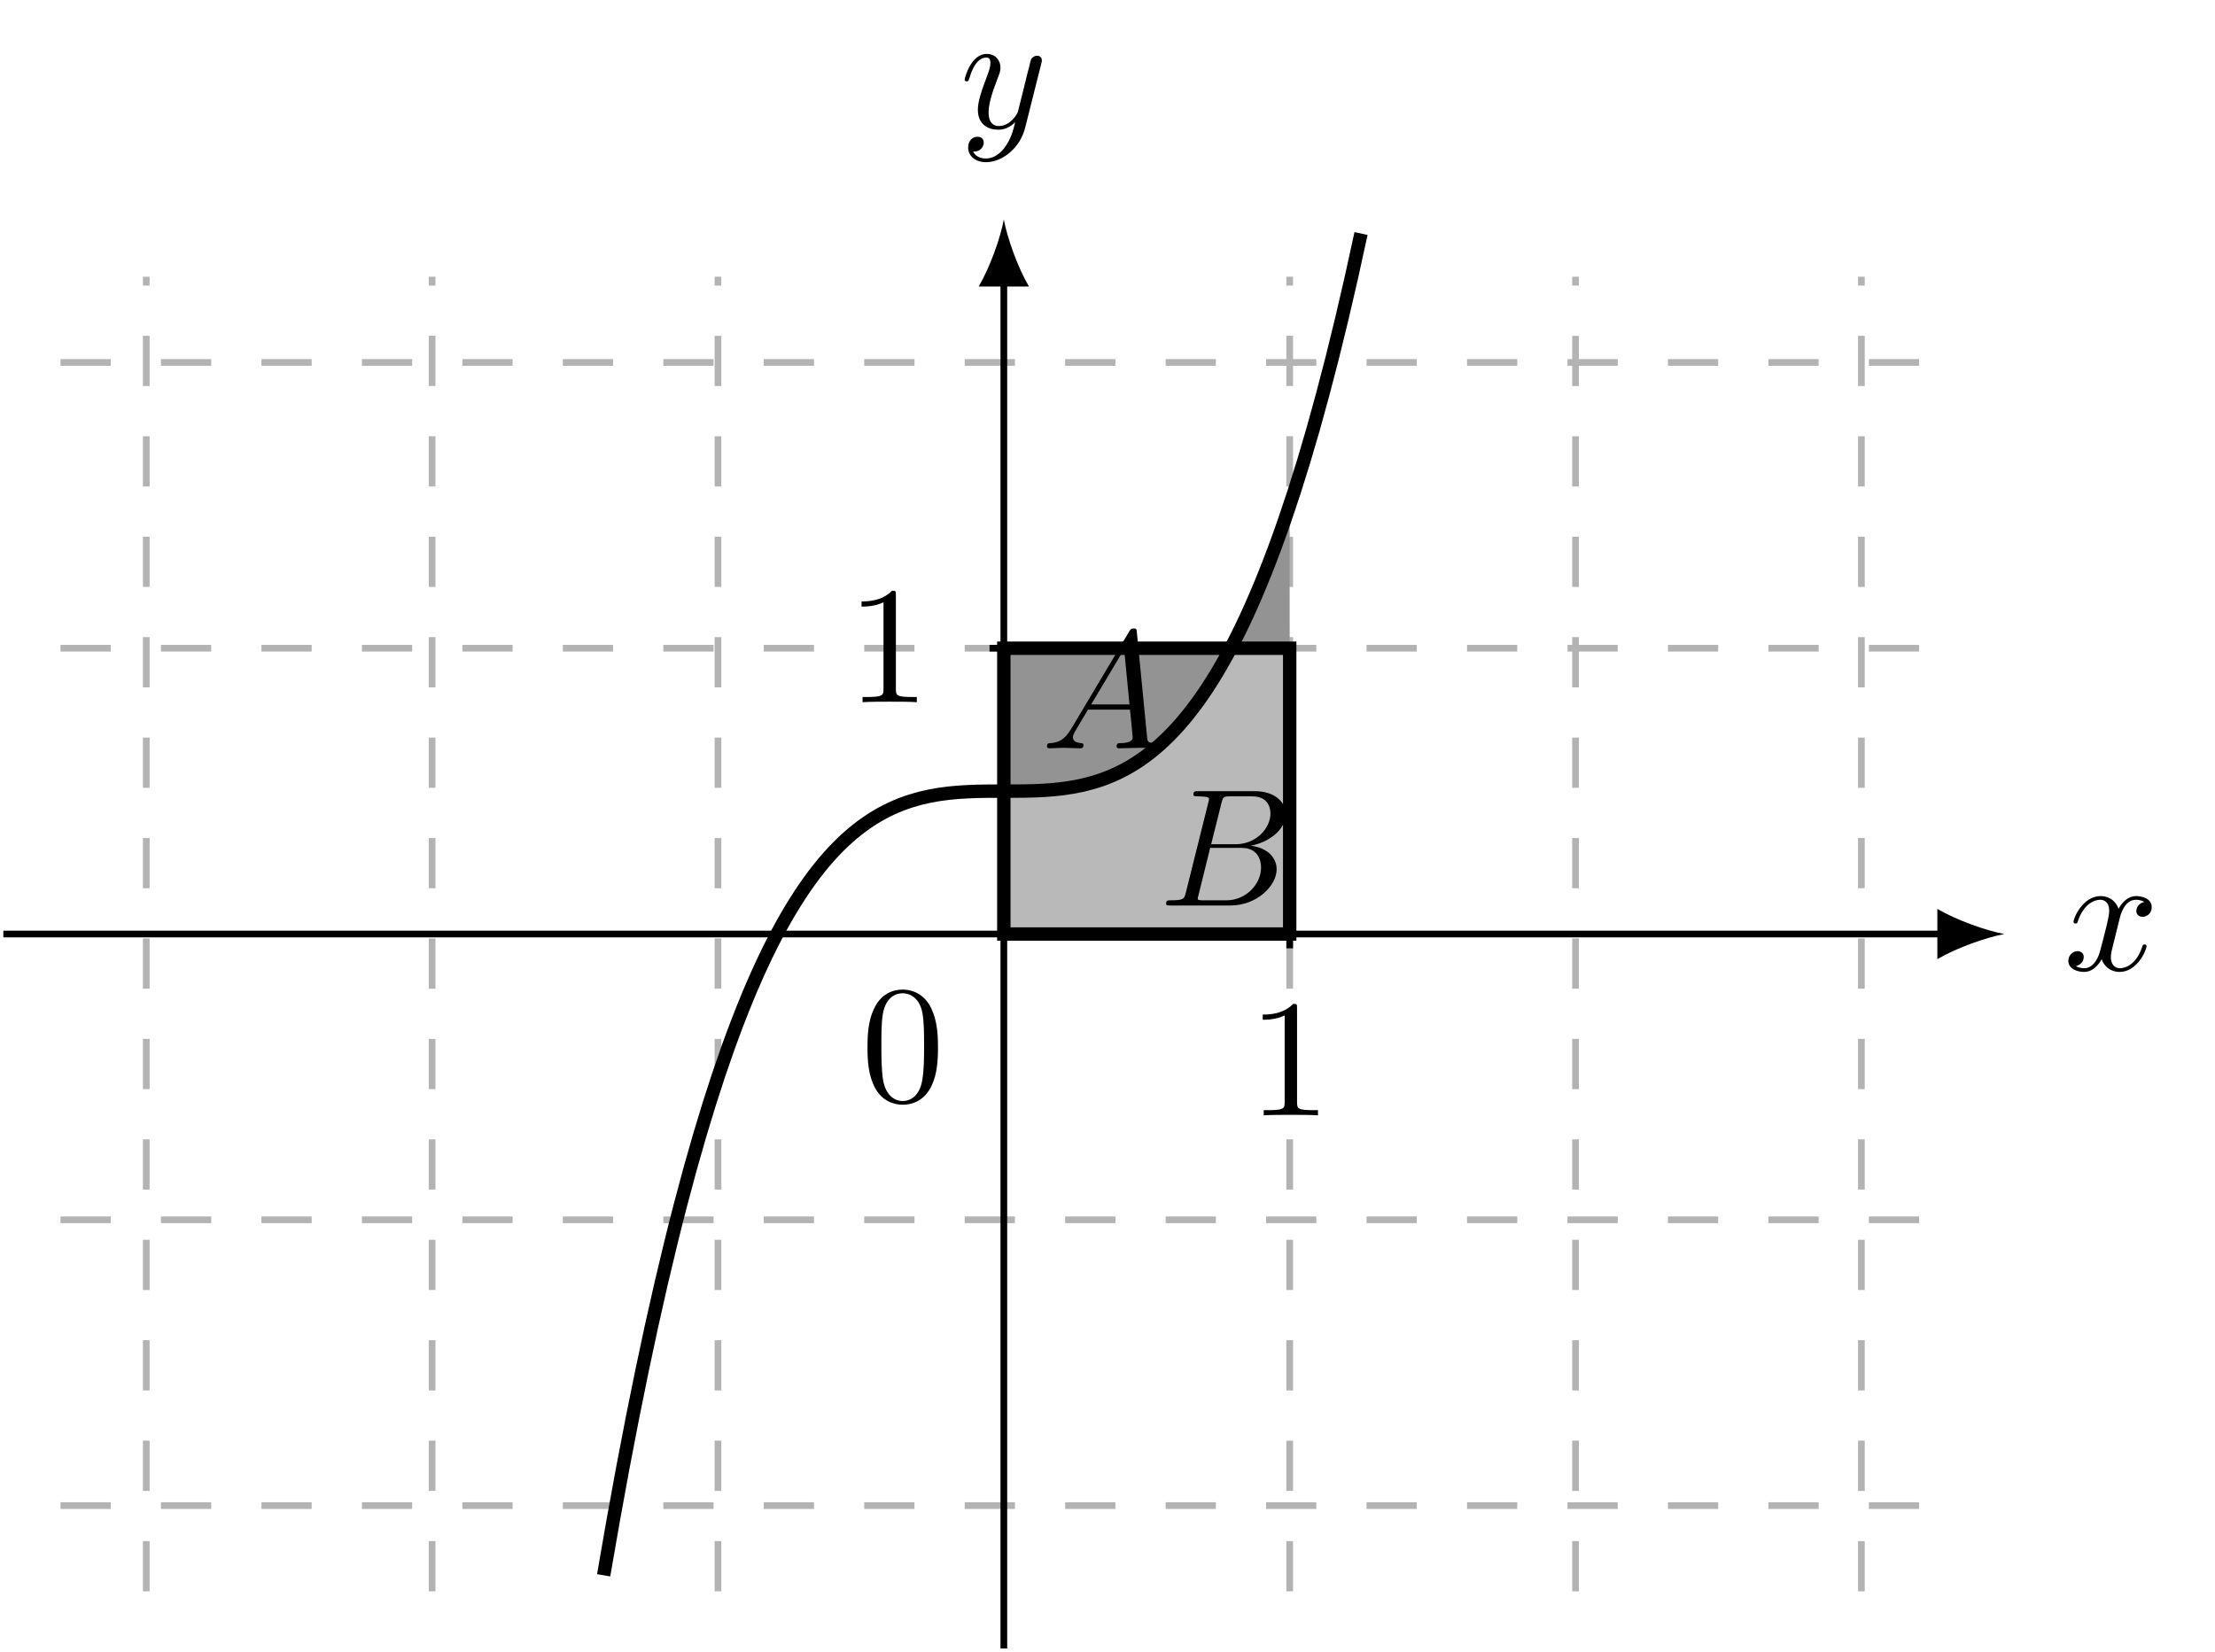
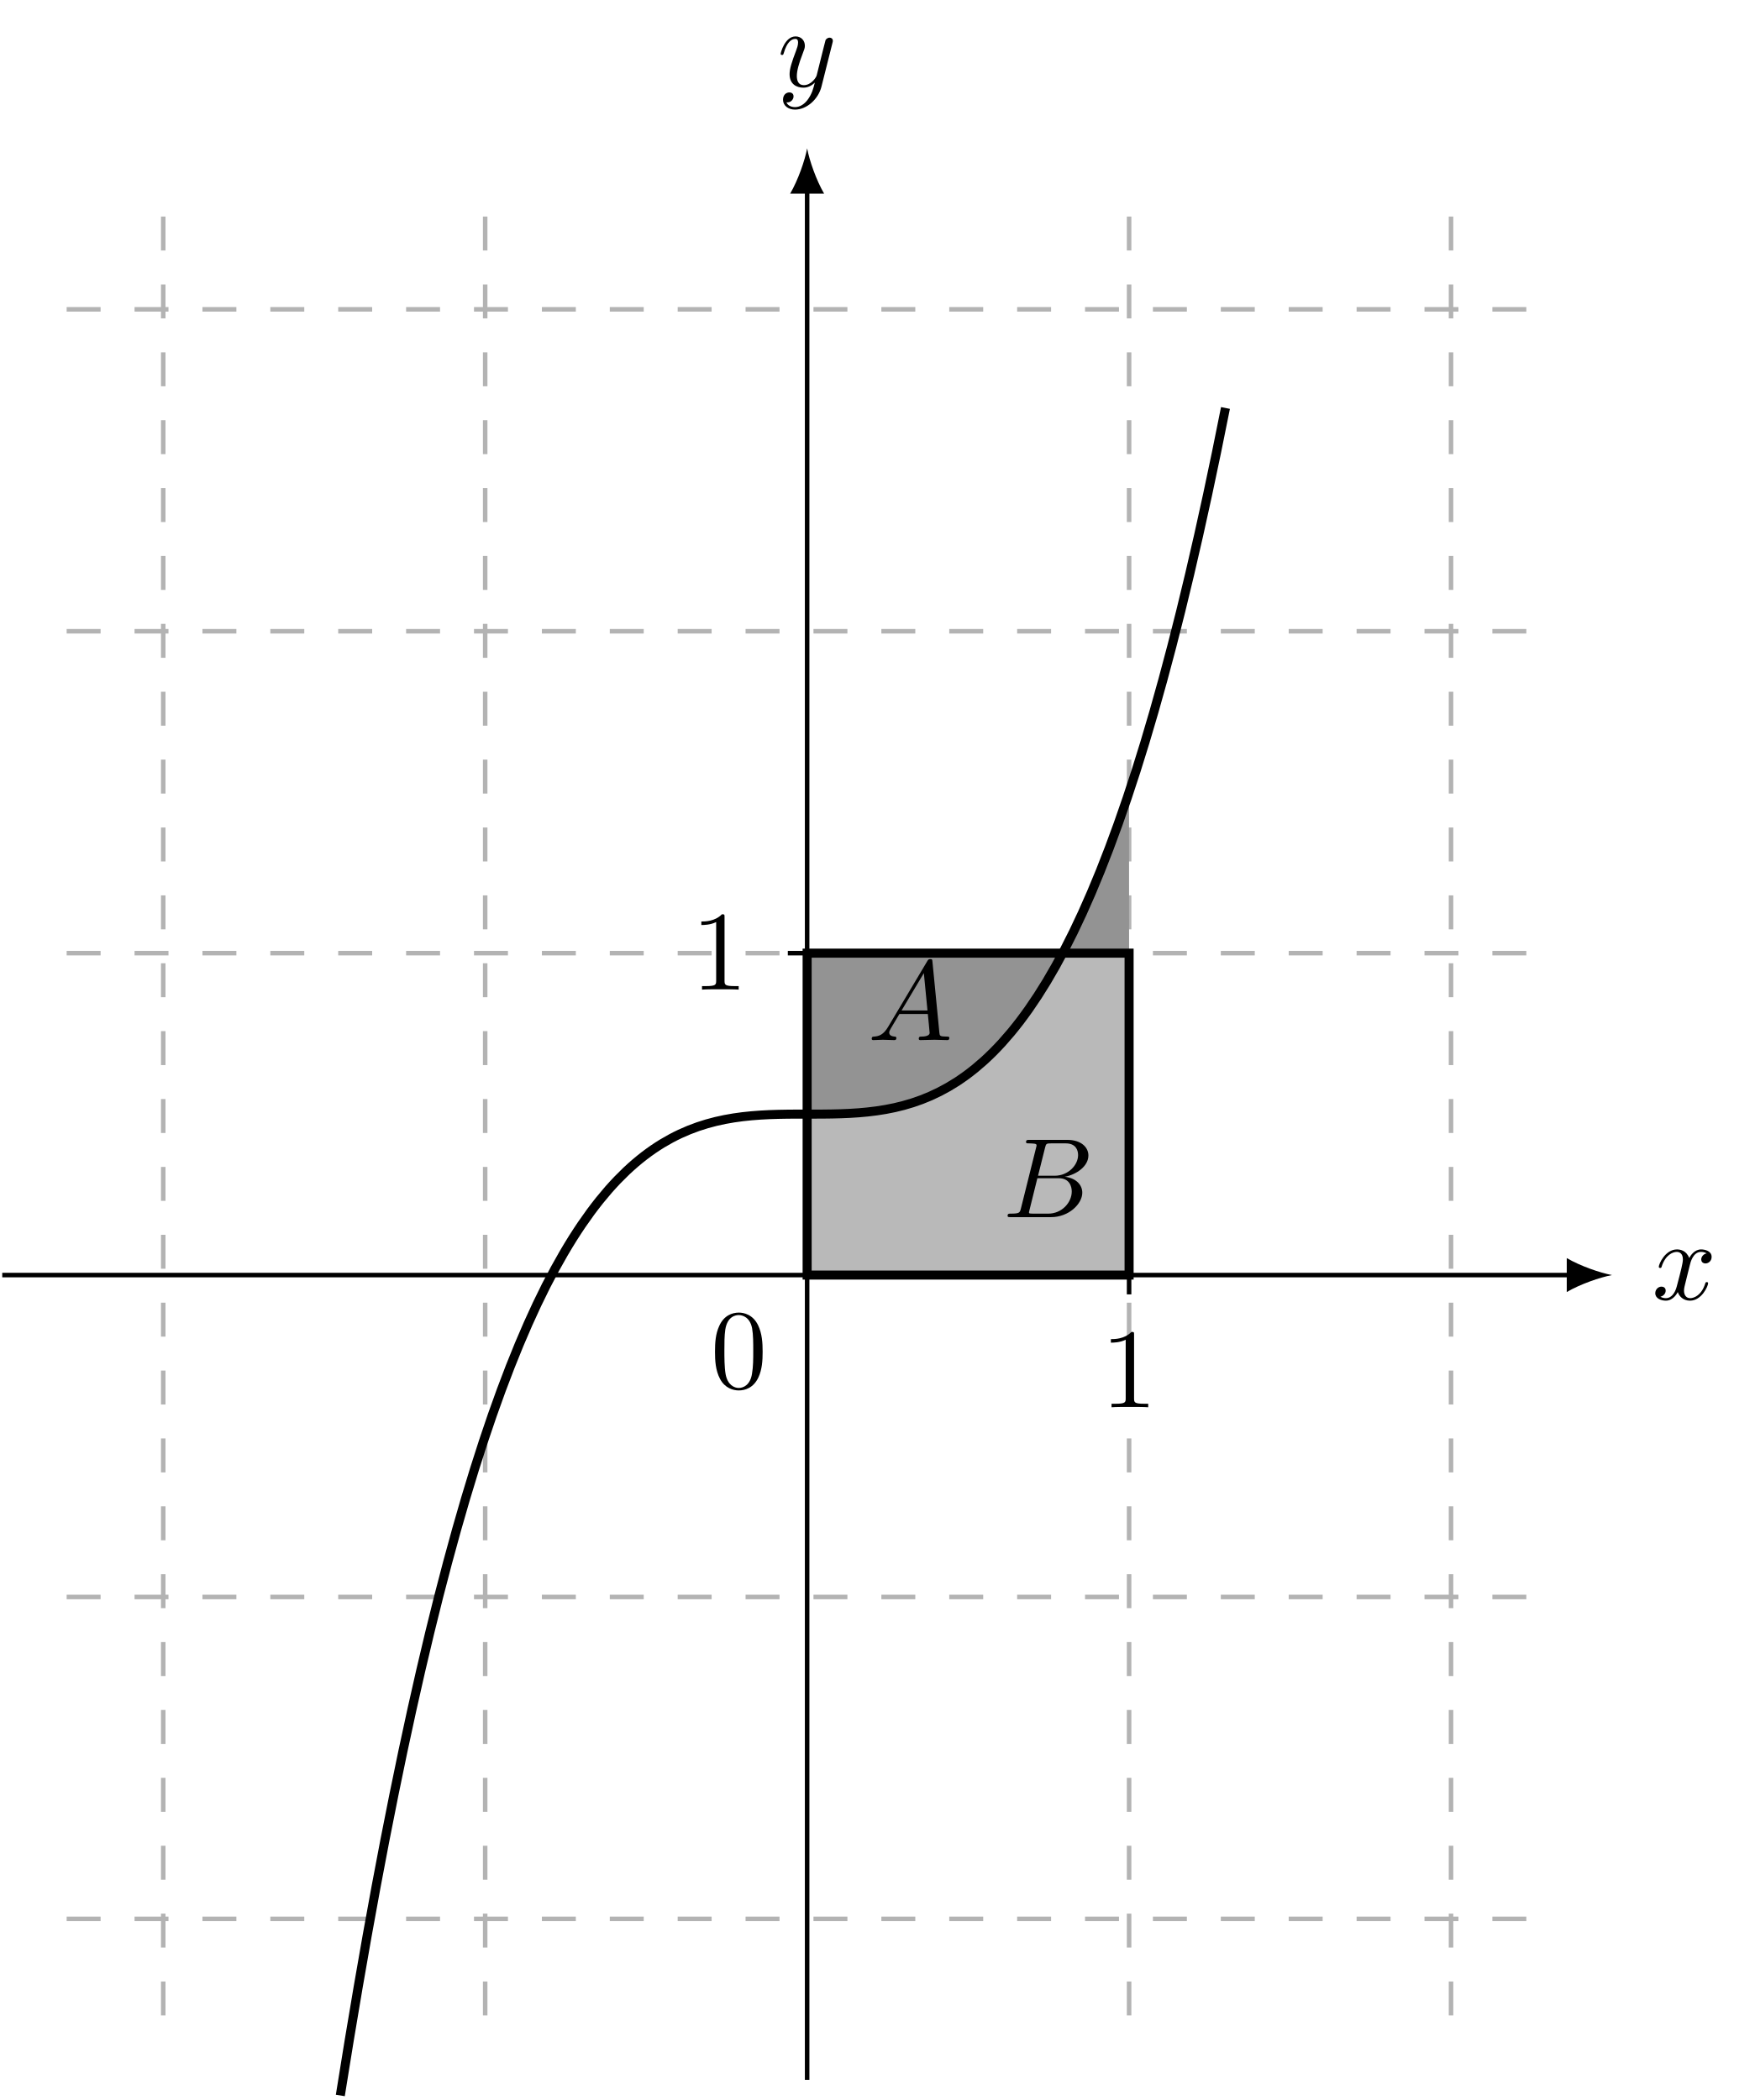
- <svg xmlns="http://www.w3.org/2000/svg" xmlns:xlink="http://www.w3.org/1999/xlink" version="1.1" width="131.79pt" height="98.306pt" viewBox="-70.007 -70.007 131.79 98.306">
+ <svg xmlns="http://www.w3.org/2000/svg" xmlns:xlink="http://www.w3.org/1999/xlink" version="1.1" width="154.466pt" height="184.921pt" viewBox="-70.007 -70.007 154.466 184.921">
  <defs>
    <path id="g1-48" d="M4.583-3.188C4.583-3.985 4.533-4.782 4.184-5.519C3.726-6.476 2.909-6.635 2.491-6.635C1.893-6.635 1.166-6.376 .757-5.45C.438-4.762 .389-3.985 .389-3.188C.389-2.441 .428-1.544 .837-.787C1.265 .02 1.993 .219 2.481 .219C3.019 .219 3.776 .01 4.214-.936C4.533-1.624 4.583-2.401 4.583-3.188ZM2.481 0C2.092 0 1.504-.249 1.325-1.205C1.215-1.803 1.215-2.72 1.215-3.308C1.215-3.945 1.215-4.603 1.295-5.141C1.484-6.326 2.232-6.416 2.481-6.416C2.809-6.416 3.467-6.237 3.656-5.25C3.756-4.692 3.756-3.935 3.756-3.308C3.756-2.56 3.756-1.883 3.646-1.245C3.497-.299 2.929 0 2.481 0Z" />
    <path id="g1-49" d="M2.929-6.376C2.929-6.615 2.929-6.635 2.7-6.635C2.082-5.998 1.205-5.998 .887-5.998V-5.689C1.086-5.689 1.674-5.689 2.192-5.948V-.787C2.192-.428 2.162-.309 1.265-.309H.946V0C1.295-.03 2.162-.03 2.56-.03S3.826-.03 4.174 0V-.309H3.856C2.959-.309 2.929-.418 2.929-.787V-6.376Z" />
    <path id="g0-65" d="M1.783-1.146C1.385-.478 .996-.339 .558-.309C.438-.299 .349-.299 .349-.11C.349-.05 .399 0 .478 0C.747 0 1.056-.03 1.335-.03C1.664-.03 2.012 0 2.331 0C2.391 0 2.521 0 2.521-.189C2.521-.299 2.431-.309 2.361-.309C2.132-.329 1.893-.408 1.893-.658C1.893-.777 1.953-.887 2.032-1.026L2.79-2.301H5.29C5.31-2.092 5.45-.737 5.45-.638C5.45-.339 4.932-.309 4.732-.309C4.593-.309 4.493-.309 4.493-.11C4.493 0 4.613 0 4.633 0C5.041 0 5.469-.03 5.878-.03C6.127-.03 6.755 0 7.004 0C7.064 0 7.183 0 7.183-.199C7.183-.309 7.083-.309 6.954-.309C6.336-.309 6.336-.379 6.306-.667L5.699-6.894C5.679-7.093 5.679-7.133 5.509-7.133C5.35-7.133 5.31-7.064 5.25-6.964L1.783-1.146ZM2.979-2.61L4.941-5.898L5.26-2.61H2.979Z" />
    <path id="g0-66" d="M1.594-.777C1.494-.389 1.474-.309 .687-.309C.518-.309 .418-.309 .418-.11C.418 0 .508 0 .687 0H4.244C5.818 0 6.994-1.176 6.994-2.152C6.994-2.869 6.416-3.447 5.45-3.557C6.486-3.746 7.532-4.483 7.532-5.43C7.532-6.167 6.874-6.804 5.679-6.804H2.331C2.142-6.804 2.042-6.804 2.042-6.605C2.042-6.496 2.132-6.496 2.321-6.496C2.341-6.496 2.531-6.496 2.7-6.476C2.879-6.456 2.969-6.446 2.969-6.316C2.969-6.276 2.959-6.247 2.929-6.127L1.594-.777ZM3.098-3.646L3.716-6.117C3.806-6.466 3.826-6.496 4.254-6.496H5.539C6.416-6.496 6.625-5.908 6.625-5.469C6.625-4.593 5.768-3.646 4.553-3.646H3.098ZM2.65-.309C2.511-.309 2.491-.309 2.431-.319C2.331-.329 2.301-.339 2.301-.418C2.301-.448 2.301-.468 2.351-.648L3.039-3.427H4.922C5.878-3.427 6.067-2.69 6.067-2.262C6.067-1.275 5.181-.309 4.005-.309H2.65Z" />
    <path id="g0-120" d="M3.328-3.009C3.387-3.268 3.616-4.184 4.314-4.184C4.364-4.184 4.603-4.184 4.812-4.055C4.533-4.005 4.334-3.756 4.334-3.517C4.334-3.357 4.443-3.168 4.712-3.168C4.932-3.168 5.25-3.347 5.25-3.746C5.25-4.264 4.663-4.403 4.324-4.403C3.746-4.403 3.397-3.875 3.278-3.646C3.029-4.304 2.491-4.403 2.202-4.403C1.166-4.403 .598-3.118 .598-2.869C.598-2.77 .697-2.77 .717-2.77C.797-2.77 .827-2.79 .847-2.879C1.186-3.935 1.843-4.184 2.182-4.184C2.371-4.184 2.72-4.095 2.72-3.517C2.72-3.208 2.55-2.54 2.182-1.146C2.022-.528 1.674-.11 1.235-.11C1.176-.11 .946-.11 .737-.239C.986-.289 1.205-.498 1.205-.777C1.205-1.046 .986-1.126 .837-1.126C.538-1.126 .289-.867 .289-.548C.289-.09 .787 .11 1.225 .11C1.883 .11 2.242-.588 2.271-.648C2.391-.279 2.75 .11 3.347 .11C4.374 .11 4.941-1.176 4.941-1.425C4.941-1.524 4.852-1.524 4.822-1.524C4.732-1.524 4.712-1.484 4.692-1.415C4.364-.349 3.686-.11 3.367-.11C2.979-.11 2.819-.428 2.819-.767C2.819-.986 2.879-1.205 2.989-1.644L3.328-3.009Z" />
    <path id="g0-121" d="M4.842-3.796C4.882-3.935 4.882-3.955 4.882-4.025C4.882-4.204 4.742-4.294 4.593-4.294C4.493-4.294 4.334-4.234 4.244-4.085C4.224-4.035 4.144-3.726 4.105-3.547C4.035-3.288 3.965-3.019 3.905-2.75L3.457-.956C3.417-.807 2.989-.11 2.331-.11C1.823-.11 1.714-.548 1.714-.917C1.714-1.375 1.883-1.993 2.222-2.869C2.381-3.278 2.421-3.387 2.421-3.587C2.421-4.035 2.102-4.403 1.604-4.403C.658-4.403 .289-2.959 .289-2.869C.289-2.77 .389-2.77 .408-2.77C.508-2.77 .518-2.79 .568-2.949C.837-3.885 1.235-4.184 1.574-4.184C1.654-4.184 1.823-4.184 1.823-3.866C1.823-3.616 1.724-3.357 1.654-3.168C1.255-2.112 1.076-1.544 1.076-1.076C1.076-.189 1.704 .11 2.291 .11C2.68 .11 3.019-.06 3.298-.339C3.168 .179 3.049 .667 2.65 1.196C2.391 1.534 2.012 1.823 1.554 1.823C1.415 1.823 .966 1.793 .797 1.405C.956 1.405 1.086 1.405 1.225 1.285C1.325 1.196 1.425 1.066 1.425 .877C1.425 .568 1.156 .528 1.056 .528C.827 .528 .498 .687 .498 1.176C.498 1.674 .936 2.042 1.554 2.042C2.58 2.042 3.606 1.136 3.885 .01L4.842-3.796Z" />
  </defs>
  <g id="page1">
-     <g stroke-miterlimit="10" transform="translate(-10.2801,-14.42047)scale(0.996264,-0.996264)">
+     <g stroke-miterlimit="10" transform="translate(1.057877,42.27199)scale(0.996264,-0.996264)">
      <g fill="#000" stroke="#000">
        <g stroke-width="0.4">
          <g stroke-dasharray="3.0,3.0" stroke-dashoffset="0.0">
            <g fill="#b3b3b3" stroke="#b3b3b3">
-               <path d="M -51.215 -39.265 L -51.215 39.265" fill="none" />
+               <path d="M -56.905 -65.441 L -56.905 93.894" fill="none" />
            </g>
          </g>
          <g stroke-dasharray="3.0,3.0" stroke-dashoffset="0.0">
            <g fill="#b3b3b3" stroke="#b3b3b3">
-               <path d="M -34.144 -39.265 L -34.144 39.265" fill="none" />
+               <path d="M -28.453 -65.441 L -28.453 93.894" fill="none" />
            </g>
          </g>
          <g stroke-dasharray="3.0,3.0" stroke-dashoffset="0.0">
            <g fill="#b3b3b3" stroke="#b3b3b3">
-               <path d="M -17.072 -39.265 L -17.072 39.265" fill="none" />
+               <path d="M 28.453 -65.441 L 28.453 93.894" fill="none" />
            </g>
          </g>
          <g stroke-dasharray="3.0,3.0" stroke-dashoffset="0.0">
            <g fill="#b3b3b3" stroke="#b3b3b3">
-               <path d="M 17.072 -39.265 L 17.072 39.265" fill="none" />
+               <path d="M 56.905 -65.441 L 56.905 93.894" fill="none" />
            </g>
          </g>
          <g stroke-dasharray="3.0,3.0" stroke-dashoffset="0.0">
            <g fill="#b3b3b3" stroke="#b3b3b3">
-               <path d="M 34.144 -39.265 L 34.144 39.265" fill="none" />
+               <path d="M -65.441 -56.905 L 65.441 -56.905" fill="none" />
            </g>
          </g>
          <g stroke-dasharray="3.0,3.0" stroke-dashoffset="0.0">
            <g fill="#b3b3b3" stroke="#b3b3b3">
-               <path d="M 51.215 -39.265 L 51.215 39.265" fill="none" />
+               <path d="M -65.441 -28.453 L 65.441 -28.453" fill="none" />
            </g>
          </g>
          <g stroke-dasharray="3.0,3.0" stroke-dashoffset="0.0">
            <g fill="#b3b3b3" stroke="#b3b3b3">
-               <path d="M -56.337 -34.144 L 56.337 -34.144" fill="none" />
+               <path d="M -65.441 28.453 L 65.441 28.453" fill="none" />
            </g>
          </g>
          <g stroke-dasharray="3.0,3.0" stroke-dashoffset="0.0">
            <g fill="#b3b3b3" stroke="#b3b3b3">
-               <path d="M -56.337 -17.072 L 56.337 -17.072" fill="none" />
+               <path d="M -65.441 56.905 L 65.441 56.905" fill="none" />
            </g>
          </g>
          <g stroke-dasharray="3.0,3.0" stroke-dashoffset="0.0">
            <g fill="#b3b3b3" stroke="#b3b3b3">
-               <path d="M -56.337 17.072 L 56.337 17.072" fill="none" />
-             </g>
-           </g>
-           <g stroke-dasharray="3.0,3.0" stroke-dashoffset="0.0">
-             <g fill="#b3b3b3" stroke="#b3b3b3">
-               <path d="M -56.337 34.144 L 56.337 34.144" fill="none" />
+               <path d="M -65.441 85.358 L 65.441 85.358" fill="none" />
            </g>
          </g>
          <g fill="#b9b9b9" stroke="#b9b9b9">
-             <path d="M 0.0 0.0 M 0.0 0.0 L 0.0 17.072 L 17.072 17.072 L 17.072 0.0 Z M 17.072 17.072" stroke="none" />
+             <path d="M 0.0 0.0 M 0.0 0.0 L 0.0 28.453 L 28.453 28.453 L 28.453 0.0 Z M 28.453 28.453" stroke="none" />
          </g>
          <g fill="#939393" stroke="#939393">
-             <path d="M 0.0 8.536 C 0.0 8.536 0.514 8.536 0.711 8.537 C 0.908 8.538 1.225 8.541 1.422 8.546 C 1.62 8.55 1.936 8.559 2.133 8.569 C 2.331 8.579 2.647 8.598 2.845 8.615 C 3.042 8.632 3.358 8.664 3.556 8.69 C 3.753 8.716 4.07 8.765 4.267 8.802 C 4.464 8.84 4.781 8.908 4.978 8.959 C 5.175 9.01 5.492 9.101 5.689 9.168 C 5.887 9.234 6.203 9.352 6.4 9.435 C 6.598 9.519 6.914 9.667 7.112 9.77 C 7.309 9.873 7.625 10.054 7.823 10.178 C 8.02 10.303 8.336 10.52 8.534 10.668 C 8.731 10.817 9.048 11.073 9.245 11.247 C 9.442 11.421 9.759 11.72 9.956 11.922 C 10.153 12.123 10.47 12.469 10.667 12.7 C 10.865 12.932 11.181 13.327 11.378 13.59 C 11.576 13.854 11.892 14.301 12.09 14.598 C 12.287 14.896 12.603 15.399 12.801 15.733 C 12.998 16.066 13.315 16.629 13.512 17 C 13.709 17.371 14.026 17.997 14.223 18.408 C 14.42 18.819 14.737 19.511 14.934 19.964 C 15.132 20.417 15.448 21.178 15.645 21.676 C 15.843 22.173 16.159 23.006 16.356 23.55 C 16.554 24.094 17.068 25.595 17.068 25.595 L 17.072 17.072 L 0.0 17.072 Z" stroke="none" />
+             <path d="M 0.0 14.226 C 0.0 14.226 0.856 14.226 1.185 14.228 C 1.514 14.23 2.042 14.235 2.37 14.242 C 2.699 14.25 3.227 14.265 3.556 14.281 C 3.885 14.298 4.412 14.33 4.741 14.358 C 5.07 14.386 5.597 14.44 5.926 14.483 C 6.255 14.527 6.783 14.608 7.111 14.671 C 7.44 14.733 7.968 14.847 8.297 14.931 C 8.626 15.016 9.153 15.169 9.482 15.279 C 9.811 15.389 10.338 15.586 10.667 15.726 C 10.996 15.865 11.524 16.111 11.852 16.283 C 12.181 16.455 12.709 16.756 13.038 16.964 C 13.367 17.171 13.894 17.533 14.223 17.78 C 14.552 18.027 15.079 18.455 15.408 18.745 C 15.737 19.034 16.264 19.533 16.593 19.869 C 16.922 20.206 17.45 20.781 17.779 21.167 C 18.108 21.553 18.635 22.211 18.964 22.65 C 19.293 23.089 19.82 23.835 20.149 24.33 C 20.478 24.826 21.005 25.665 21.334 26.221 C 21.663 26.776 22.191 27.714 22.52 28.333 C 22.848 28.952 23.376 29.994 23.705 30.68 C 24.034 31.365 24.561 32.518 24.89 33.273 C 25.219 34.029 25.746 35.296 26.075 36.126 C 26.404 36.955 26.932 38.344 27.261 39.25 C 27.589 40.157 28.446 42.658 28.446 42.658 L 28.453 28.453 L 0.0 28.453 Z" stroke="none" />
          </g>
          <g stroke-width="0.8">
-             <path d="M 0.0 0.0 M 0.0 0.0 L 0.0 17.072 L 17.072 17.072 L 17.072 0.0 Z M 17.072 17.072" fill="none" />
+             <path d="M 0.0 0.0 M 0.0 0.0 L 0.0 28.453 L 28.453 28.453 L 28.453 0.0 Z M 28.453 28.453" fill="none" />
          </g>
          <g stroke-width="0.8">
-             <path d="M -23.9 -38.308 C -23.9 -38.308 -23.487 -35.912 -23.328 -35.022 C -23.169 -34.131 -22.914 -32.739 -22.755 -31.892 C -22.596 -31.045 -22.342 -29.722 -22.183 -28.917 C -22.024 -28.112 -21.769 -26.855 -21.61 -26.091 C -21.451 -25.327 -21.196 -24.135 -21.038 -23.411 C -20.879 -22.687 -20.624 -21.558 -20.465 -20.873 C -20.306 -20.188 -20.051 -19.12 -19.892 -18.473 C -19.734 -17.825 -19.479 -16.818 -19.32 -16.207 C -19.161 -15.596 -18.906 -14.647 -18.747 -14.072 C -18.588 -13.497 -18.334 -12.603 -18.175 -12.063 C -18.016 -11.522 -17.761 -10.684 -17.602 -10.177 C -17.443 -9.67 -17.188 -8.884 -17.03 -8.409 C -16.871 -7.935 -16.616 -7.2 -16.457 -6.757 C -16.298 -6.314 -16.043 -5.628 -15.884 -5.216 C -15.726 -4.803 -15.471 -4.165 -15.312 -3.782 C -15.153 -3.398 -14.898 -2.806 -14.739 -2.451 C -14.58 -2.095 -14.326 -1.548 -14.167 -1.219 C -14.008 -0.891 -13.753 -0.386 -13.594 -0.084 C -13.435 0.219 -13.181 0.683 -13.022 0.96 C -12.863 1.238 -12.608 1.663 -12.449 1.916 C -12.29 2.17 -12.035 2.557 -11.877 2.788 C -11.718 3.019 -11.463 3.371 -11.304 3.58 C -11.145 3.789 -10.89 4.107 -10.731 4.296 C -10.572 4.484 -10.318 4.77 -10.159 4.939 C -10 5.108 -9.745 5.363 -9.586 5.513 C -9.427 5.664 -9.173 5.89 -9.014 6.023 C -8.855 6.156 -8.6 6.356 -8.441 6.472 C -8.282 6.589 -8.027 6.763 -7.869 6.865 C -7.71 6.966 -7.455 7.116 -7.296 7.203 C -7.137 7.291 -6.882 7.419 -6.723 7.493 C -6.564 7.568 -6.31 7.676 -6.151 7.738 C -5.992 7.8 -5.737 7.889 -5.578 7.94 C -5.419 7.991 -5.165 8.065 -5.006 8.106 C -4.847 8.147 -4.592 8.205 -4.433 8.237 C -4.274 8.269 -4.019 8.314 -3.861 8.339 C -3.702 8.363 -3.447 8.396 -3.288 8.414 C -3.129 8.432 -2.874 8.455 -2.715 8.467 C -2.557 8.48 -2.302 8.495 -2.143 8.502 C -1.984 8.51 -1.729 8.519 -1.57 8.523 C -1.411 8.527 -1.157 8.531 -0.998 8.533 C -0.839 8.534 -0.584 8.535 -0.425 8.536 C -0.266 8.536 -0.011 8.536 0.147 8.536 C 0.306 8.536 0.561 8.536 0.72 8.537 C 0.879 8.538 1.134 8.54 1.293 8.543 C 1.451 8.546 1.706 8.552 1.865 8.558 C 2.024 8.564 2.279 8.575 2.438 8.585 C 2.597 8.595 2.851 8.614 3.01 8.629 C 3.169 8.644 3.424 8.672 3.583 8.694 C 3.742 8.715 3.997 8.753 4.155 8.782 C 4.314 8.81 4.569 8.861 4.728 8.898 C 4.887 8.935 5.142 9.001 5.301 9.047 C 5.459 9.093 5.714 9.174 5.873 9.231 C 6.032 9.287 6.287 9.387 6.446 9.455 C 6.605 9.523 6.859 9.641 7.018 9.722 C 7.177 9.802 7.432 9.942 7.591 10.036 C 7.75 10.131 8.005 10.293 8.163 10.402 C 8.322 10.512 8.577 10.698 8.736 10.823 C 8.895 10.948 9.15 11.161 9.309 11.303 C 9.467 11.445 9.722 11.686 9.881 11.846 C 10.04 12.006 10.295 12.276 10.454 12.455 C 10.613 12.634 10.867 12.936 11.026 13.135 C 11.185 13.334 11.44 13.669 11.599 13.89 C 11.758 14.11 12.012 14.48 12.171 14.722 C 12.33 14.965 12.585 15.371 12.744 15.637 C 12.903 15.903 13.158 16.348 13.317 16.638 C 13.475 16.928 13.73 17.413 13.889 17.729 C 14.048 18.044 14.303 18.571 14.462 18.913 C 14.621 19.255 14.875 19.825 15.034 20.195 C 15.193 20.565 15.448 21.18 15.607 21.579 C 15.766 21.977 16.02 22.639 16.179 23.068 C 16.338 23.496 16.593 24.207 16.752 24.666 C 16.911 25.125 17.166 25.886 17.325 26.377 C 17.483 26.868 17.738 27.681 17.897 28.205 C 18.056 28.729 18.311 29.596 18.47 30.154 C 18.629 30.712 18.883 31.634 19.042 32.227 C 19.201 32.82 19.456 33.8 19.615 34.429 C 19.774 35.059 20.028 36.097 20.187 36.763 C 20.346 37.43 20.601 38.529 20.76 39.234 C 20.919 39.939 21.332 41.845 21.332 41.845" fill="none" />
+             <path d="M -41.256 -72.514 C -41.256 -72.514 -40.685 -68.956 -40.466 -67.625 C -40.247 -66.295 -39.895 -64.203 -39.676 -62.924 C -39.457 -61.644 -39.105 -59.634 -38.886 -58.405 C -38.667 -57.176 -38.315 -55.246 -38.096 -54.067 C -37.876 -52.888 -37.525 -51.036 -37.306 -49.905 C -37.086 -48.774 -36.735 -46.999 -36.515 -45.916 C -36.296 -44.832 -35.944 -43.132 -35.725 -42.095 C -35.506 -41.058 -35.154 -39.432 -34.935 -38.44 C -34.716 -37.448 -34.364 -35.894 -34.145 -34.946 C -33.926 -33.999 -33.574 -32.515 -33.355 -31.611 C -33.136 -30.707 -32.784 -29.292 -32.565 -28.43 C -32.345 -27.568 -31.994 -26.22 -31.774 -25.4 C -31.555 -24.579 -31.204 -23.296 -30.984 -22.516 C -30.765 -21.736 -30.413 -20.517 -30.194 -19.776 C -29.975 -19.035 -29.623 -17.879 -29.404 -17.176 C -29.185 -16.473 -28.833 -15.378 -28.614 -14.712 C -28.395 -14.047 -28.043 -13.01 -27.824 -12.38 C -27.604 -11.751 -27.253 -10.771 -27.033 -10.177 C -26.814 -9.583 -26.463 -8.659 -26.243 -8.099 C -26.024 -7.539 -25.672 -6.669 -25.453 -6.142 C -25.234 -5.616 -24.882 -4.798 -24.663 -4.304 C -24.444 -3.809 -24.092 -3.043 -23.873 -2.579 C -23.654 -2.116 -23.302 -1.398 -23.083 -0.965 C -22.863 -0.532 -22.512 0.138 -22.293 0.542 C -22.073 0.946 -21.722 1.57 -21.502 1.946 C -21.283 2.322 -20.931 2.902 -20.712 3.251 C -20.493 3.6 -20.141 4.137 -19.922 4.46 C -19.703 4.782 -19.351 5.279 -19.132 5.576 C -18.913 5.874 -18.561 6.331 -18.342 6.604 C -18.122 6.878 -17.771 7.297 -17.552 7.548 C -17.332 7.798 -16.981 8.182 -16.761 8.41 C -16.542 8.638 -16.19 8.987 -15.971 9.195 C -15.752 9.402 -15.4 9.718 -15.181 9.905 C -14.962 10.093 -14.61 10.377 -14.391 10.545 C -14.172 10.714 -13.82 10.969 -13.601 11.119 C -13.382 11.27 -13.03 11.496 -12.811 11.63 C -12.591 11.763 -12.24 11.964 -12.02 12.081 C -11.801 12.199 -11.45 12.375 -11.23 12.477 C -11.011 12.58 -10.659 12.732 -10.44 12.821 C -10.221 12.91 -9.869 13.041 -9.65 13.117 C -9.431 13.193 -9.079 13.304 -8.86 13.368 C -8.641 13.432 -8.289 13.525 -8.07 13.578 C -7.85 13.631 -7.499 13.707 -7.279 13.75 C -7.06 13.793 -6.709 13.855 -6.489 13.889 C -6.27 13.923 -5.918 13.971 -5.699 13.998 C -5.48 14.025 -5.128 14.061 -4.909 14.08 C -4.69 14.1 -4.338 14.126 -4.119 14.14 C -3.9 14.154 -3.548 14.172 -3.329 14.181 C -3.109 14.19 -2.758 14.201 -2.538 14.206 C -2.319 14.212 -1.968 14.217 -1.748 14.22 C -1.529 14.222 -1.177 14.225 -0.958 14.226 C -0.739 14.226 -0.387 14.226 -0.168 14.226 C 0.051 14.226 0.403 14.226 0.622 14.226 C 0.841 14.227 1.193 14.228 1.412 14.229 C 1.632 14.231 1.983 14.235 2.202 14.239 C 2.422 14.244 2.773 14.252 2.993 14.259 C 3.212 14.267 3.564 14.281 3.783 14.293 C 4.002 14.305 4.354 14.327 4.573 14.344 C 4.792 14.361 5.144 14.393 5.363 14.417 C 5.582 14.44 5.934 14.483 6.153 14.514 C 6.373 14.545 6.724 14.6 6.943 14.64 C 7.163 14.679 7.514 14.749 7.734 14.797 C 7.953 14.846 8.304 14.932 8.524 14.991 C 8.743 15.05 9.095 15.153 9.314 15.224 C 9.533 15.295 9.885 15.417 10.104 15.5 C 10.323 15.583 10.675 15.727 10.894 15.823 C 11.113 15.92 11.465 16.085 11.684 16.197 C 11.904 16.308 12.255 16.497 12.475 16.624 C 12.694 16.75 13.045 16.966 13.265 17.109 C 13.484 17.252 13.836 17.495 14.055 17.656 C 14.274 17.816 14.626 18.088 14.845 18.267 C 15.064 18.446 15.416 18.749 15.635 18.947 C 15.854 19.146 16.206 19.48 16.425 19.7 C 16.645 19.919 16.996 20.288 17.216 20.529 C 17.435 20.77 17.786 21.173 18.006 21.437 C 18.225 21.7 18.577 22.141 18.796 22.428 C 19.015 22.716 19.367 23.195 19.586 23.507 C 19.805 23.819 20.157 24.339 20.376 24.676 C 20.595 25.014 20.947 25.575 21.166 25.939 C 21.386 26.304 21.737 26.909 21.956 27.301 C 22.176 27.693 22.527 28.343 22.747 28.764 C 22.966 29.185 23.318 29.882 23.537 30.332 C 23.756 30.782 24.108 31.528 24.327 32.009 C 24.546 32.49 24.898 33.286 25.117 33.799 C 25.336 34.312 25.688 35.16 25.907 35.705 C 26.127 36.251 26.478 37.152 26.697 37.731 C 26.917 38.31 27.268 39.267 27.488 39.881 C 27.707 40.495 28.059 41.507 28.278 42.157 C 28.497 42.807 28.849 43.877 29.068 44.564 C 29.287 45.251 29.639 46.382 29.858 47.106 C 30.077 47.831 30.429 49.023 30.648 49.787 C 30.868 50.55 31.219 51.805 31.438 52.608 C 31.658 53.411 32.009 54.732 32.229 55.576 C 32.448 56.42 32.799 57.806 33.019 58.692 C 33.238 59.578 33.59 61.033 33.809 61.962 C 34.028 62.891 34.38 64.415 34.599 65.388 C 34.818 66.36 35.17 67.956 35.389 68.974 C 35.608 69.991 35.96 71.659 36.179 72.723 C 36.399 73.787 36.97 76.64 36.97 76.64" fill="none" />
          </g>
-           <path d="M -59.751 0.0 L 56.151 0.0" fill="none" />
-           <g transform="translate(56.15141,0.0)">
+           <path d="M -71.132 0.0 L 67.532 0.0" fill="none" />
+           <g transform="translate(67.5319,0.0)">
            <path d=" M 3.6 0.0 C 2.533 0.2 0.8 0.8 -0.4 1.5 L -0.4 -1.5 C 0.8 -0.8 2.533 -0.2 3.6 0.0  " stroke="none" />
          </g>
-           <g transform="translate(63.28433,-2.15277)">
-             <g stroke="none" transform="scale(-1.00375,1.00375)translate(-10.2801,-14.42047)scale(-1,-1)">
+           <g transform="translate(74.66483,-2.15277)">
+             <g stroke="none" transform="scale(-1.00375,1.00375)translate(1.057877,42.27199)scale(-1,-1)">
              <g fill="#000">
                <g stroke="none">
-                   <use x="-10.28" y="-14.42" xlink:href="#g0-120" />
+                   <use x="1.058" y="42.272" xlink:href="#g0-120" />
                </g>
              </g>
            </g>
          </g>
-           <path d="M 0.0 -42.68 L 0.0 39.08" fill="none" />
-           <g transform="matrix(0.0,1.0,-1.0,0.0,0.0,39.07959)">
+           <path d="M 0.0 -71.132 L 0.0 95.985" fill="none" />
+           <g transform="matrix(0.0,1.0,-1.0,0.0,0.0,95.98465)">
            <path d=" M 3.6 0.0 C 2.533 0.2 0.8 0.8 -0.4 1.5 L -0.4 -1.5 C 0.8 -0.8 2.533 -0.2 3.6 0.0  " stroke="none" />
          </g>
-           <g transform="translate(-2.6308,48.15694)">
-             <g stroke="none" transform="scale(-1.00375,1.00375)translate(-10.2801,-14.42047)scale(-1,-1)">
+           <g transform="translate(-2.6308,105.062)">
+             <g stroke="none" transform="scale(-1.00375,1.00375)translate(1.057877,42.27199)scale(-1,-1)">
              <g fill="#000">
                <g stroke="none">
-                   <use x="-10.28" y="-14.42" xlink:href="#g0-121" />
+                   <use x="1.058" y="42.272" xlink:href="#g0-121" />
                </g>
              </g>
            </g>
          </g>
-           <path d="M 17.072 0.854 L 17.072 -0.854" fill="none" />
-           <g transform="translate(14.57181,-10.83102)">
-             <g stroke="none" transform="scale(-1.00375,1.00375)translate(-10.2801,-14.42047)scale(-1,-1)">
+           <path d="M 28.453 1.707 L 28.453 -1.707" fill="none" />
+           <g transform="translate(25.95274,-11.6845)">
+             <g stroke="none" transform="scale(-1.00375,1.00375)translate(1.057877,42.27199)scale(-1,-1)">
              <g fill="#000">
                <g stroke="none">
-                   <use x="-10.28" y="-14.42" xlink:href="#g1-49" />
+                   <use x="1.058" y="42.272" xlink:href="#g1-49" />
                </g>
              </g>
            </g>
          </g>
-           <path d="M 0.854 17.072 L -0.854 17.072" fill="none" />
-           <g transform="translate(-9.3866,13.8496)">
-             <g stroke="none" transform="scale(-1.00375,1.00375)translate(-10.2801,-14.42047)scale(-1,-1)">
+           <path d="M 1.707 28.453 L -1.707 28.453" fill="none" />
+           <g transform="translate(-10.24007,25.23053)">
+             <g stroke="none" transform="scale(-1.00375,1.00375)translate(1.057877,42.27199)scale(-1,-1)">
              <g fill="#000">
                <g stroke="none">
-                   <use x="-10.28" y="-14.42" xlink:href="#g1-49" />
+                   <use x="1.058" y="42.272" xlink:href="#g1-49" />
                </g>
              </g>
            </g>
          </g>
          <g transform="translate(-8.53297,-9.9774)">
-             <g stroke="none" transform="scale(-1.00375,1.00375)translate(-10.2801,-14.42047)scale(-1,-1)">
+             <g stroke="none" transform="scale(-1.00375,1.00375)translate(1.057877,42.27199)scale(-1,-1)">
              <g fill="#000">
                <g stroke="none">
-                   <use x="-10.28" y="-14.42" xlink:href="#g1-48" />
+                   <use x="1.058" y="42.272" xlink:href="#g1-48" />
                </g>
              </g>
            </g>
          </g>
-           <g transform="translate(2.22523,11.09448)">
-             <g stroke="none" transform="scale(-1.00375,1.00375)translate(-10.2801,-14.42047)scale(-1,-1)">
+           <g transform="translate(5.35507,20.76834)">
+             <g stroke="none" transform="scale(-1.00375,1.00375)translate(1.057877,42.27199)scale(-1,-1)">
              <g fill="#000">
                <g stroke="none">
-                   <use x="-10.28" y="-14.42" xlink:href="#g0-65" />
+                   <use x="1.058" y="42.272" xlink:href="#g0-65" />
                </g>
              </g>
            </g>
          </g>
-           <g transform="translate(9.2726,1.70493)">
-             <g stroke="none" transform="scale(-1.00375,1.00375)translate(-10.2801,-14.42047)scale(-1,-1)">
+           <g transform="translate(17.29616,5.11925)">
+             <g stroke="none" transform="scale(-1.00375,1.00375)translate(1.057877,42.27199)scale(-1,-1)">
              <g fill="#000">
                <g stroke="none">
-                   <use x="-10.28" y="-14.42" xlink:href="#g0-66" />
+                   <use x="1.058" y="42.272" xlink:href="#g0-66" />
                </g>
              </g>
            </g>
          </g>
        </g>
      </g>
    </g>
  </g>
</svg>
